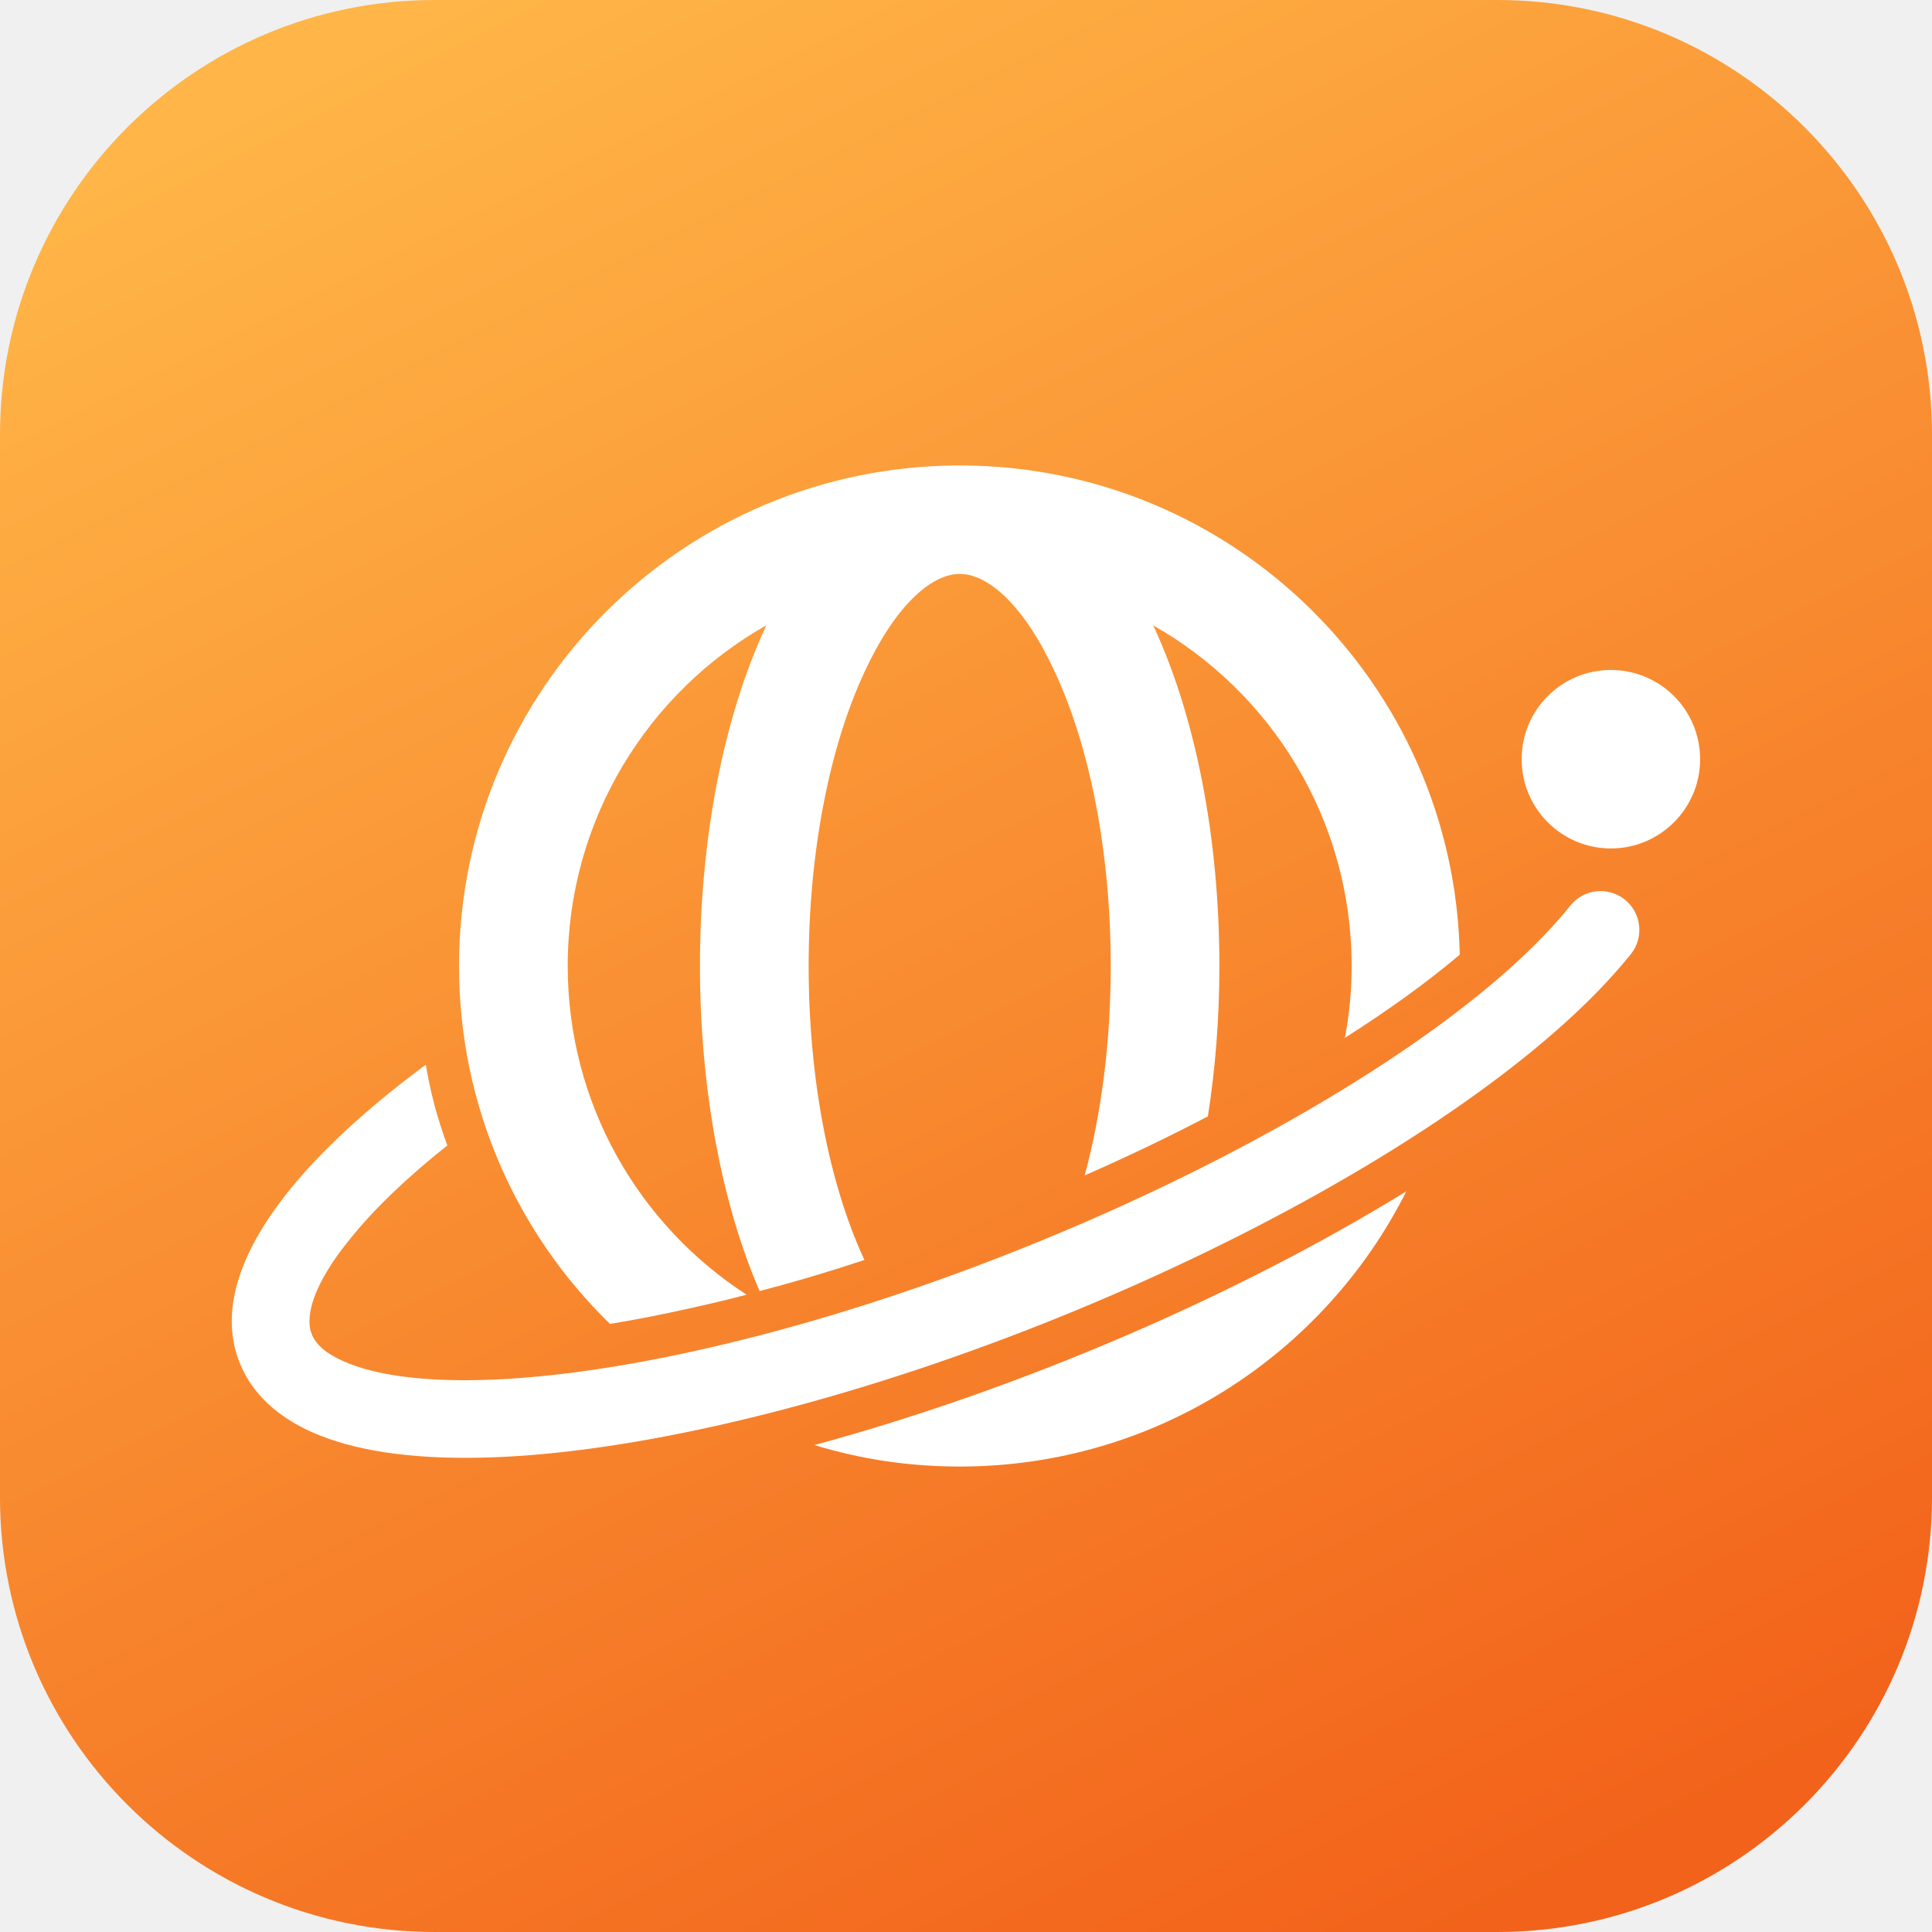
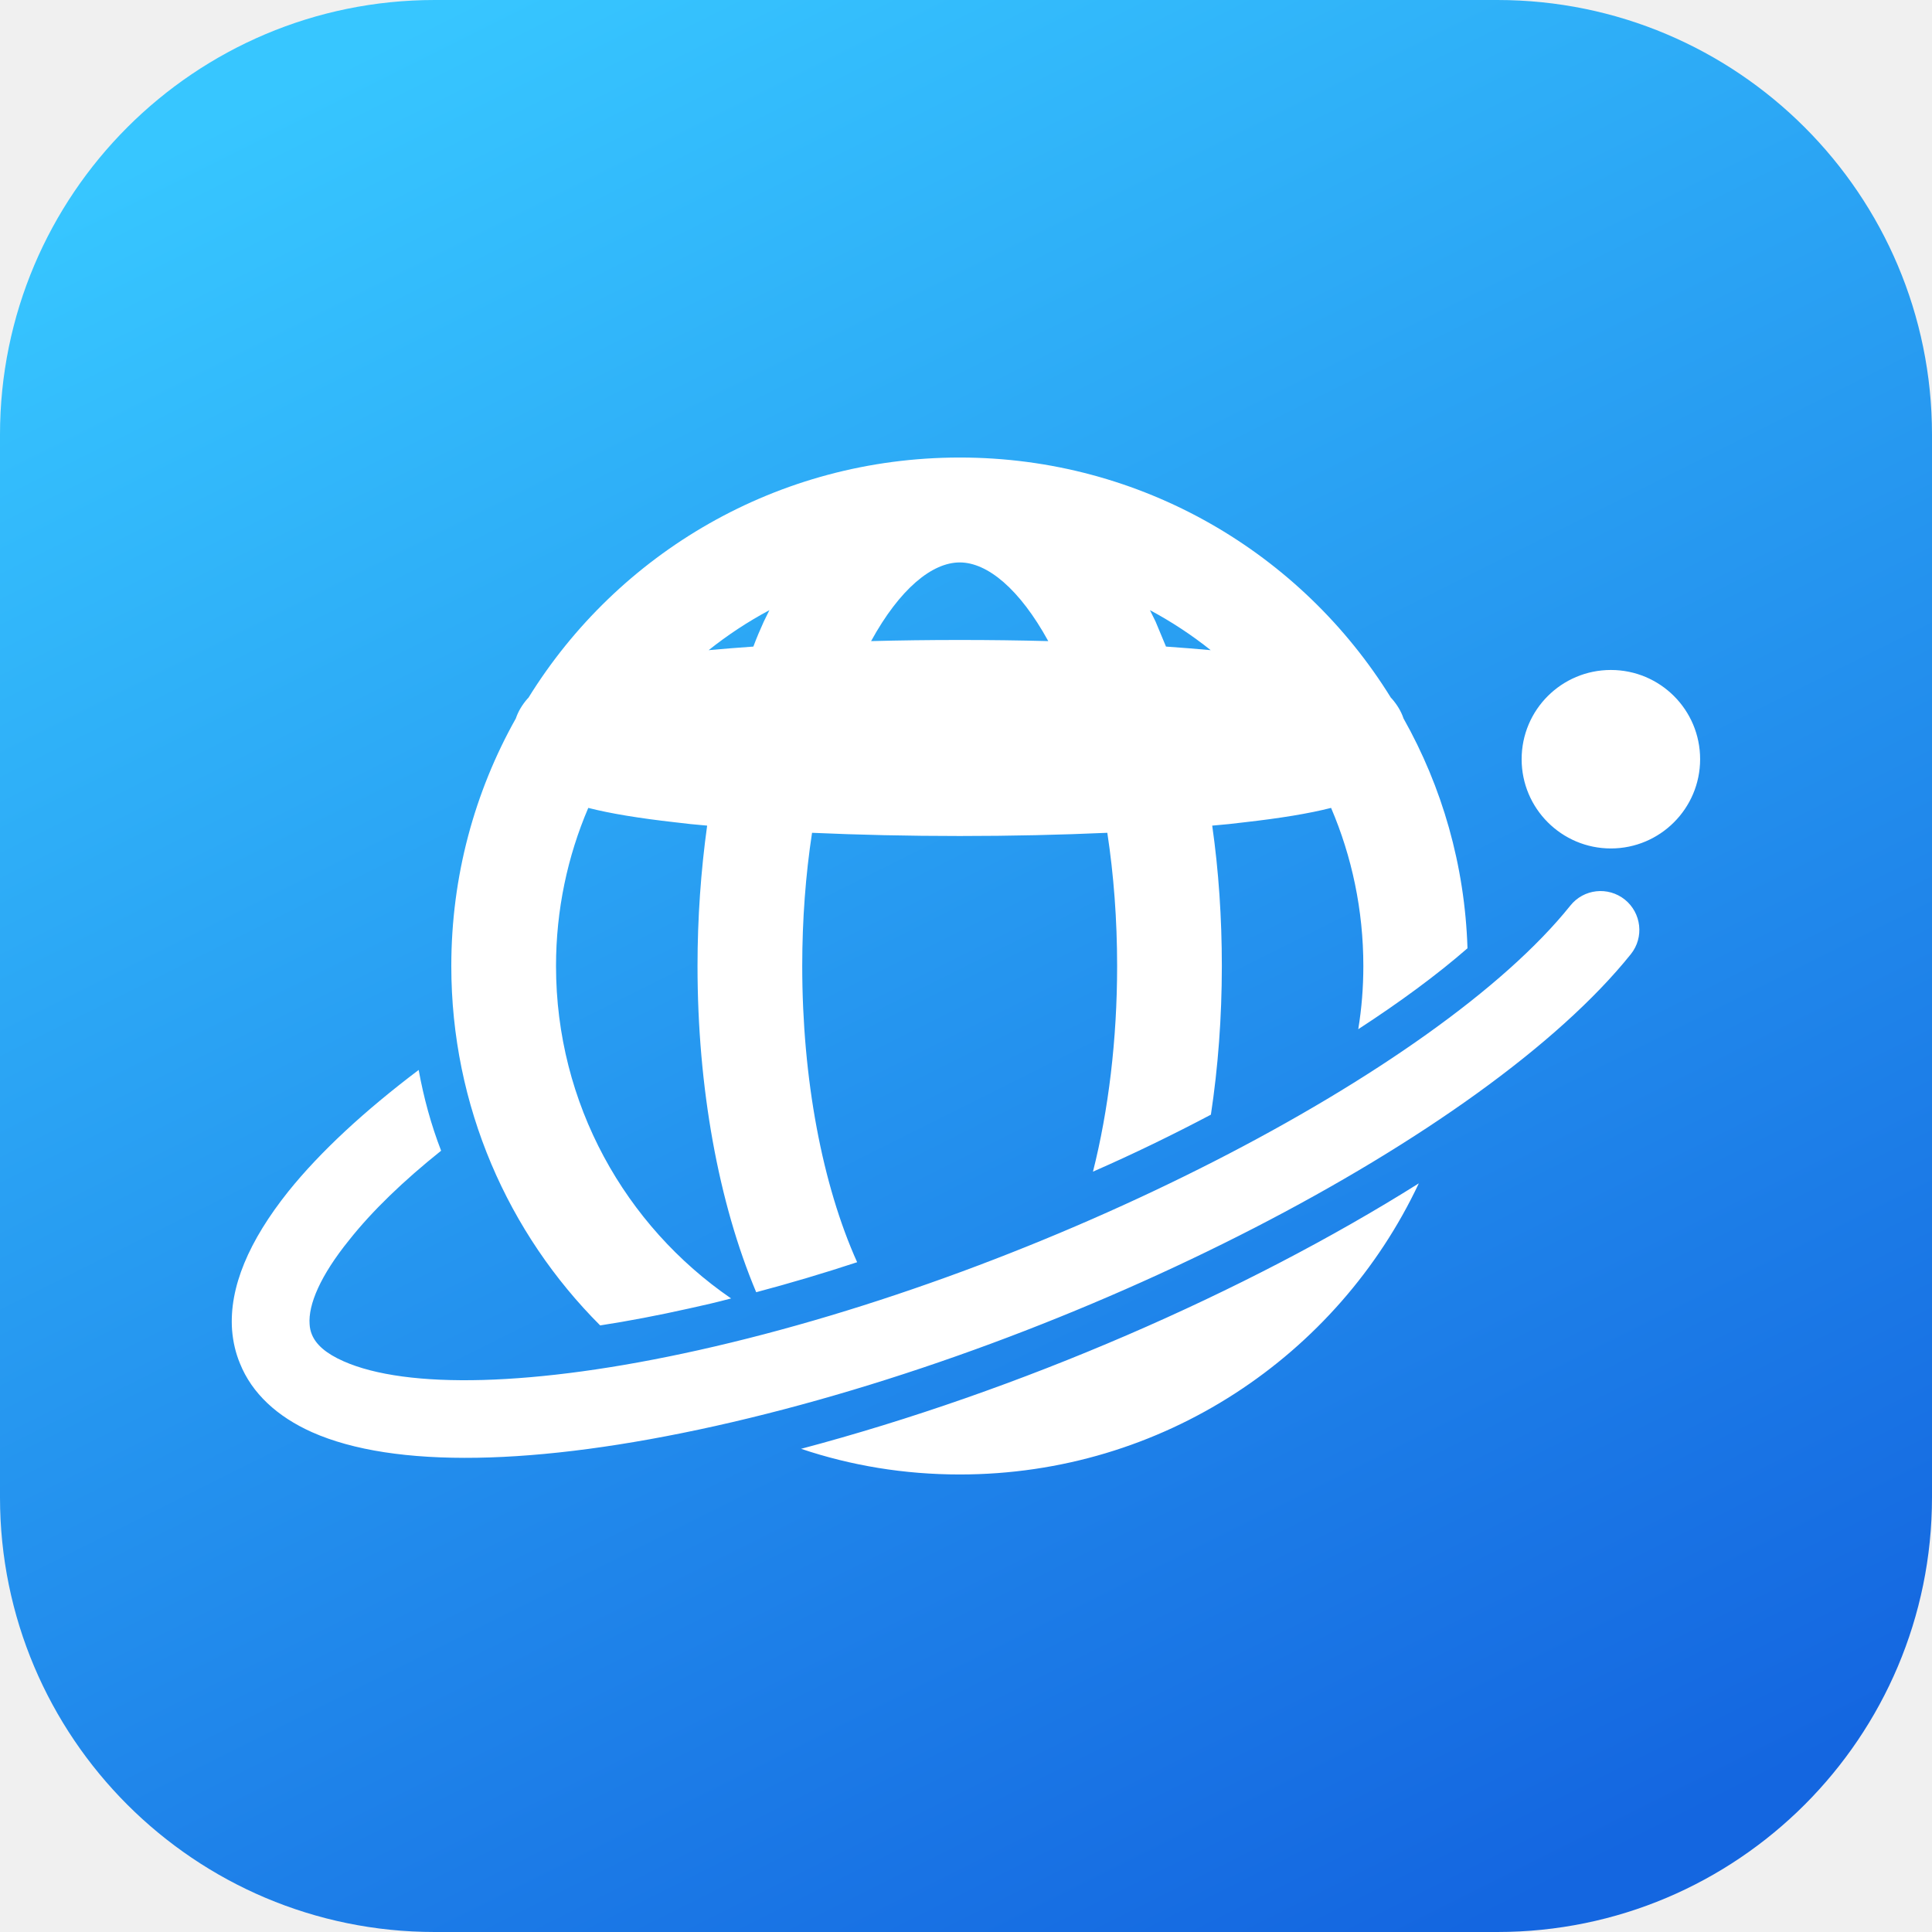
<svg xmlns="http://www.w3.org/2000/svg" viewBox="0 0 1024 1024" width="64" height="64" role="img" aria-label="Orbit Browser">
  <defs>
    <linearGradient id="orbit-browser-tile" x1="0.25" y1="0" x2="0.75" y2="1">
-       <stop offset="0" stop-color="#ffb547" />
-       <stop offset="1" stop-color="#f2621a" />
+       <stop offset="0" stop-color="#37c6ff" />
+       <stop offset="1" stop-color="#1466e0" />
    </linearGradient>
  </defs>
  <rect width="1024" height="1024" rx="230.4" fill="url(#orbit-browser-tile)" />
-   <path fill="#fff" d="M508.7 777.3C481.9 777.3 456 773.4 431.7 765.9C542.4 735.8 656.3 686.3 745.4 631.4C701.9 718 612.2 777.3 508.7 777.3ZM861.2 476.8C870 483.9 871.5 496.8 864.4 505.7C787 602.2 571 713 379.2 755.8C284 777 208.8 778.4 165.4 759.1C146.8 750.8 133.5 738.4 127.2 722.7C124.9 717.2 123.5 711.2 123 704.9C121.4 682.3 131.9 657.7 152.9 631.4C170.5 609.5 195.3 586.8 225.7 564.3C228.1 579.1 232 593.4 237.1 607.1C215.7 624.1 198.1 640.9 185.1 657.2C169.8 676.1 163.3 691.5 164.1 701.9C164.2 703.8 164.6 705.6 165.3 707.3C167.5 712.7 172.8 717.4 182.1 721.5C215.5 736.3 282.9 735.1 370.3 715.6C553.7 674.7 761.7 568.1 832.3 480C839.4 471.1 852.3 469.7 861.2 476.8ZM773.7 506C756.5 520.6 735.9 535.4 712.8 550.1C715.2 537.7 716.4 525 716.4 512C716.4 434.6 674 367 611.1 331.4L611.8 332.7C633.9 380.8 646.3 444.5 646.3 512C646.3 539.5 644.2 566.3 640.2 591.7C619.4 602.6 597.5 613.1 574.9 623C583.8 590.2 588.7 552.1 588.7 512C588.7 452.4 577.9 396.8 559.4 356.8C543.4 321.8 524.3 304.2 508.7 304.2C493.1 304.2 474 321.8 457.9 356.8C439.4 396.8 428.6 452.4 428.6 512C428.6 571.6 439.4 627.2 457.9 667.2C458 667.4 458.1 667.6 458.2 667.8C439.6 674 421 679.5 402.6 684.3C382.3 637.3 371 576.4 371 512C371 444.5 383.4 380.8 405.6 332.7C405.8 332.3 406 331.8 406.2 331.4C343.3 367 300.9 434.6 300.9 512C300.9 585 338.6 649.3 395.7 686.2C385.5 688.9 375.4 691.3 365.3 693.5C350.7 696.8 336.7 699.5 323.3 701.7C273.9 653.6 243.3 586.4 243.3 512C243.3 365.5 362.1 246.7 508.7 246.7C653.2 246.7 770.7 362.2 773.7 506ZM901.1 402.4C901.1 428.5 879.9 449.7 853.8 449.7C827.7 449.7 806.5 428.5 806.5 402.4C806.5 376.2 827.7 355.1 853.8 355.1C879.9 355.1 901.1 376.2 901.1 402.4Z" />
+   <path fill="#fff" d="M508.7 781.5C479.3 781.5 451 776.8 424.6 767.9C540.3 737.2 660.1 685 752 627.2C709 718.5 616.2 781.5 508.7 781.5ZM861.2 476.8C870 483.9 871.5 496.8 864.4 505.7C787 602.2 571 713 379.2 755.8C284 777 208.8 778.4 165.4 759.1C146.8 750.8 133.5 738.4 127.2 722.7C124.9 717.2 123.5 711.2 123 704.9C121.4 682.3 131.9 657.7 152.9 631.4C169.8 610.4 193.3 588.7 221.9 567.1C224.6 581.9 228.5 596.2 233.8 609.9C213.8 625.9 197.3 641.8 185.1 657.2C169.8 676.1 163.3 691.5 164.1 701.9C164.2 703.8 164.6 705.6 165.3 707.3C167.5 712.7 172.8 717.4 182.1 721.5C215.5 736.3 282.9 735.1 370.3 715.6C553.7 674.7 761.7 568.1 832.3 480C839.4 471.1 852.3 469.7 861.2 476.8ZM737.2 369.8C737.4 370 737.6 370.2 737.7 370.3C740.4 373.4 742.6 376.9 743.9 380.8C764.3 417 776.4 458.5 777.8 502.6C761.5 516.8 741.9 531.2 719.9 545.5C721.7 534.6 722.6 523.4 722.6 512C722.6 482.3 716.5 453.9 705.5 428.2C693.8 431.2 678.4 433.7 659.8 435.8C654.3 436.5 648.6 437.1 642.5 437.6C645.9 461.4 647.6 486.5 647.6 512C647.6 539.2 645.6 565.7 641.8 590.8C621.9 601.3 601 611.5 579.3 621C587.5 588.5 592.1 551.1 592.1 512C592.1 487.5 590.3 463.7 586.9 441.4C562.4 442.5 535.9 443.1 508.7 443.1C481.4 443.1 455 442.5 430.4 441.4C427 463.7 425.2 487.5 425.2 512C425.2 572.1 435.9 628.1 454.3 669C436.4 674.9 418.5 680.2 400.8 684.9C380.8 637.4 369.7 576.4 369.7 512C369.7 486.5 371.5 461.4 374.8 437.6C368.8 437.1 363 436.5 357.5 435.8C338.9 433.7 323.5 431.2 311.8 428.2C300.8 453.9 294.7 482.3 294.7 512C294.7 585.1 331.4 649.7 387.5 688.2C380 690.2 372.7 691.9 365.3 693.5C348.8 697.2 333 700.2 318.1 702.5C269.4 653.8 239.2 586.4 239.2 512C239.2 464.4 251.6 419.6 273.4 380.8C274.7 376.9 276.9 373.4 279.6 370.3C279.7 370.2 279.9 370 280.1 369.8C327.4 293.3 412.1 242.5 508.7 242.5C605.2 242.5 689.9 293.3 737.2 369.8ZM901.1 402.4C901.1 428.5 879.9 449.7 853.8 449.7C827.7 449.7 806.5 428.5 806.5 402.4C806.5 376.2 827.7 355.1 853.8 355.1C879.9 355.1 901.1 376.2 901.1 402.4ZM375.6 344.6C383.1 343.9 391 343.3 399.3 342.7C401 338.1 402.9 333.7 404.8 329.5C405.8 327.4 406.8 325.4 407.8 323.4C396.4 329.5 385.6 336.6 375.6 344.6ZM612.5 329.5L618 342.7C626.3 343.3 634.2 343.9 641.7 344.6C631.7 336.6 620.9 329.5 609.5 323.4ZM461.7 339.8C476.9 339.4 492.6 339.2 508.7 339.2C524.7 339.2 540.4 339.4 555.6 339.8C540.4 312.1 523.3 298.1 508.7 298.1C494 298.1 476.9 312.1 461.7 339.8Z" />
</svg>
